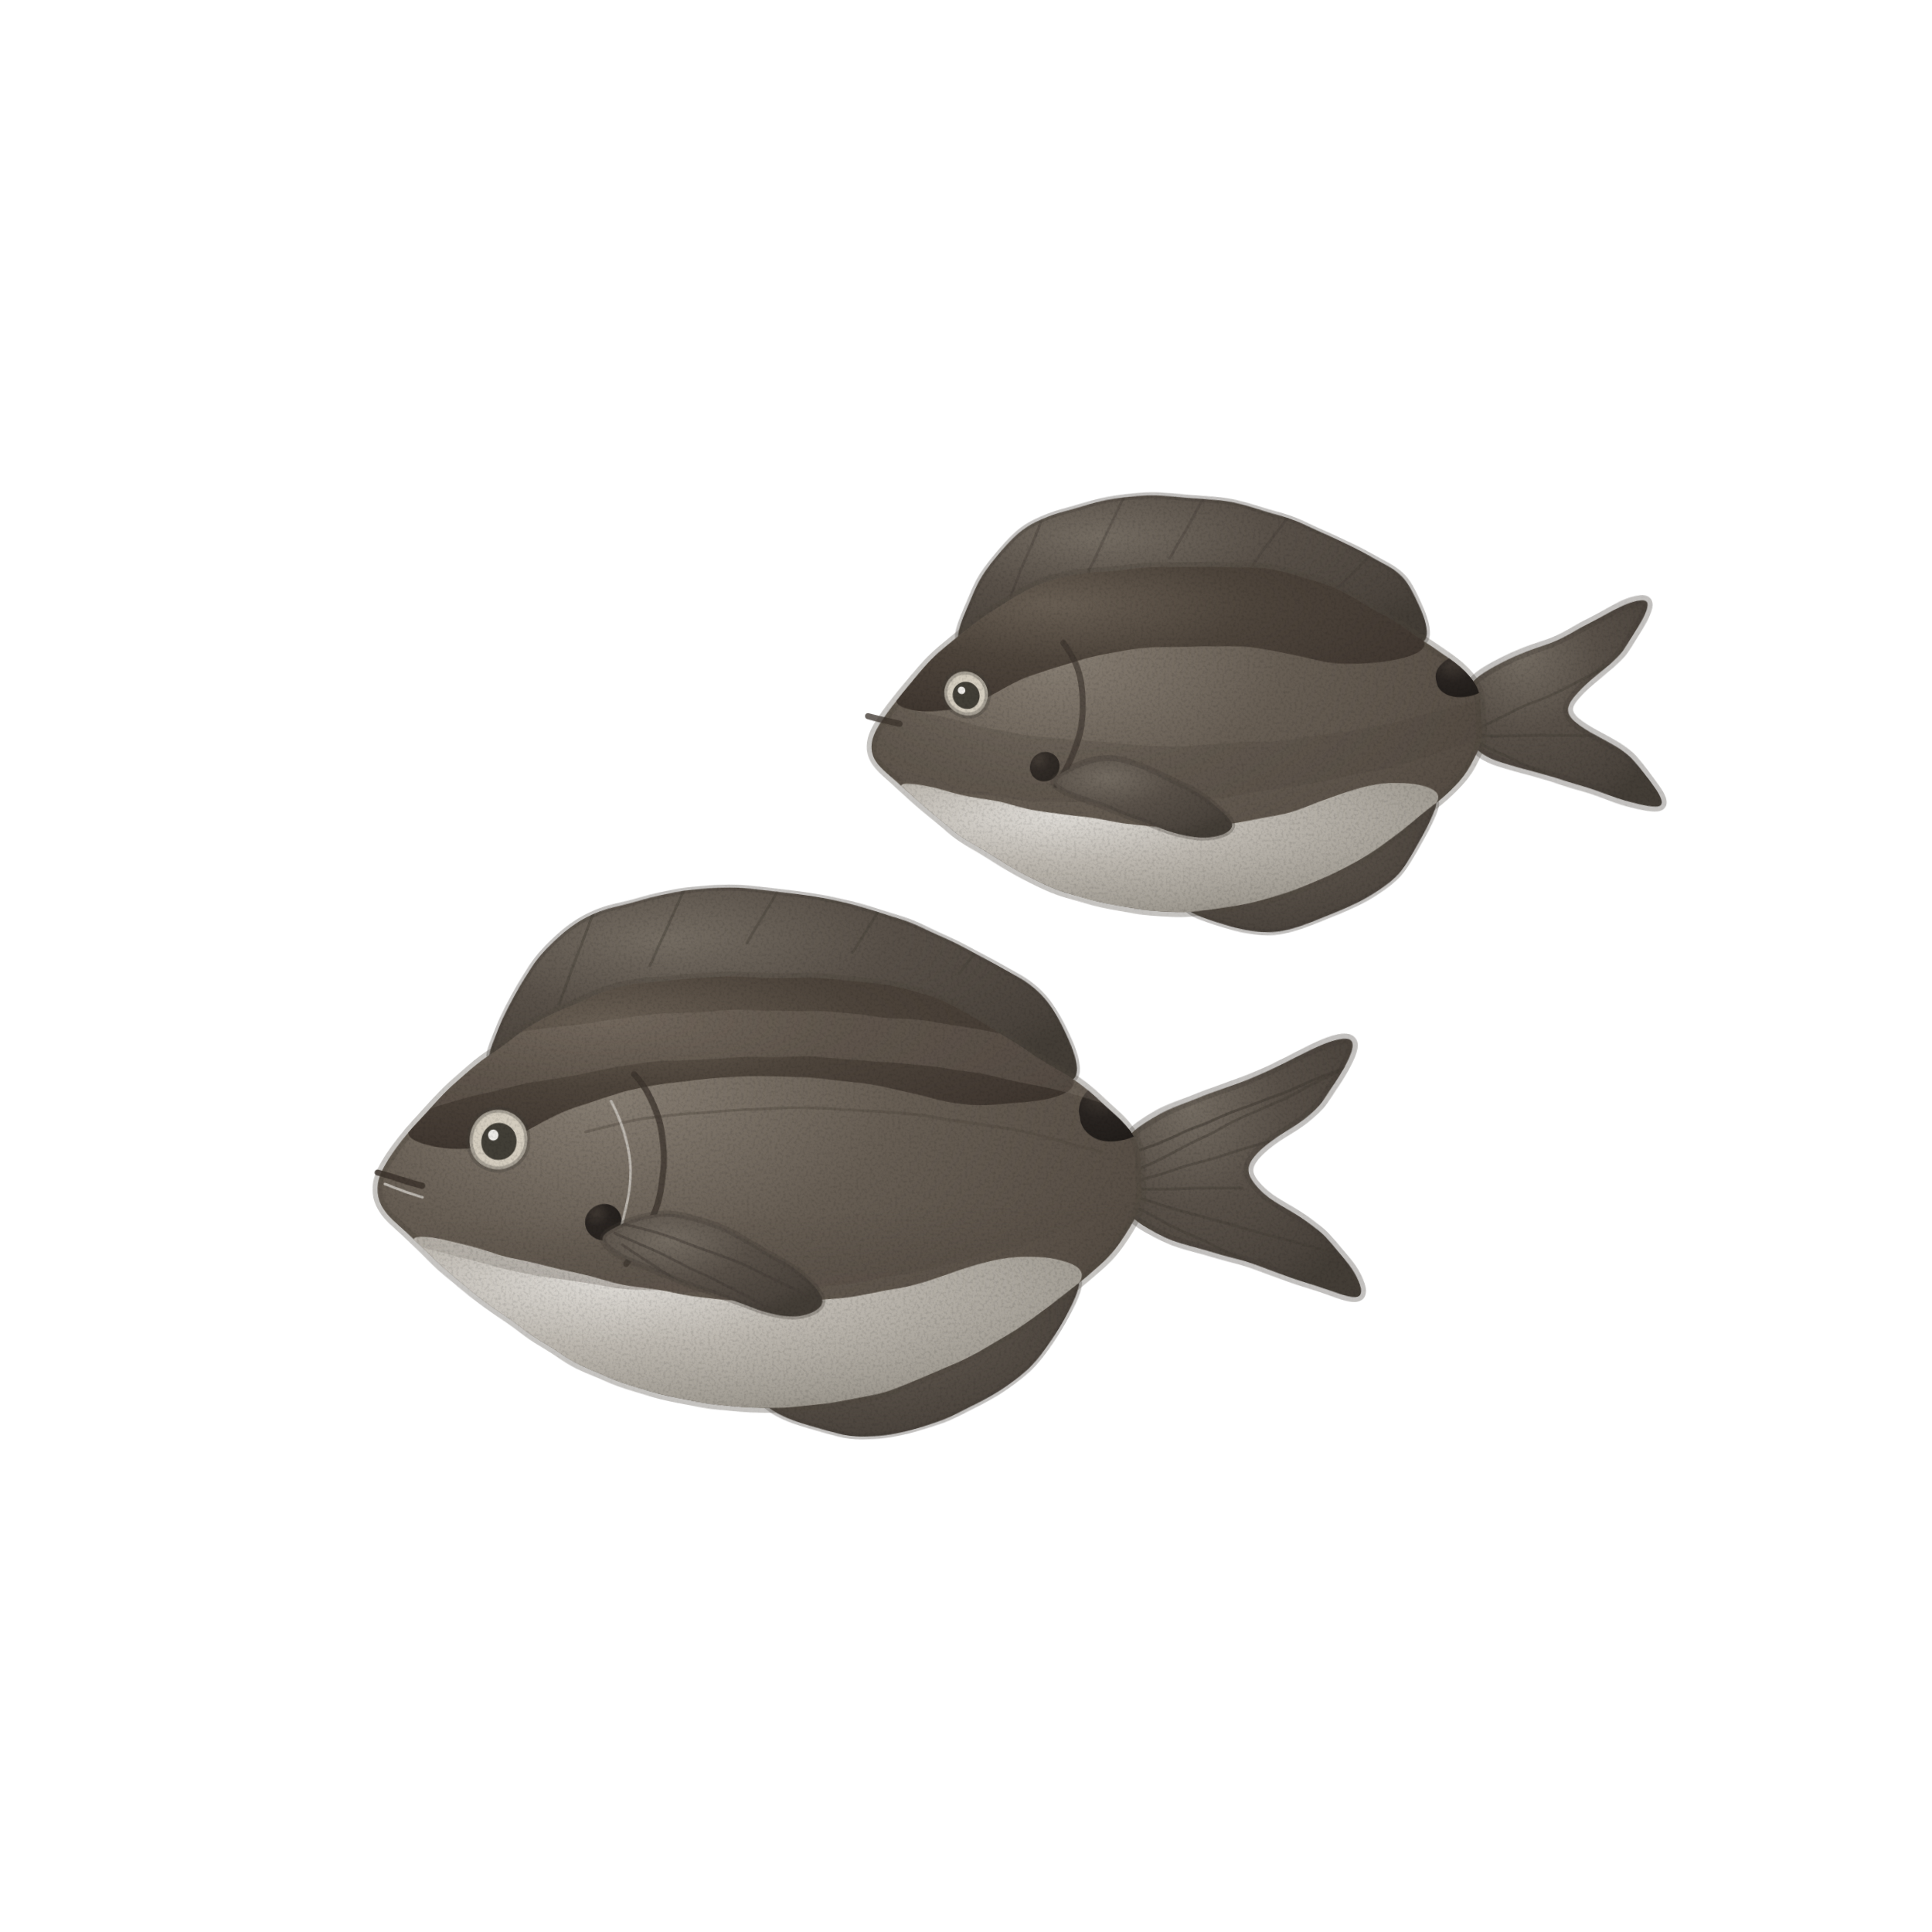
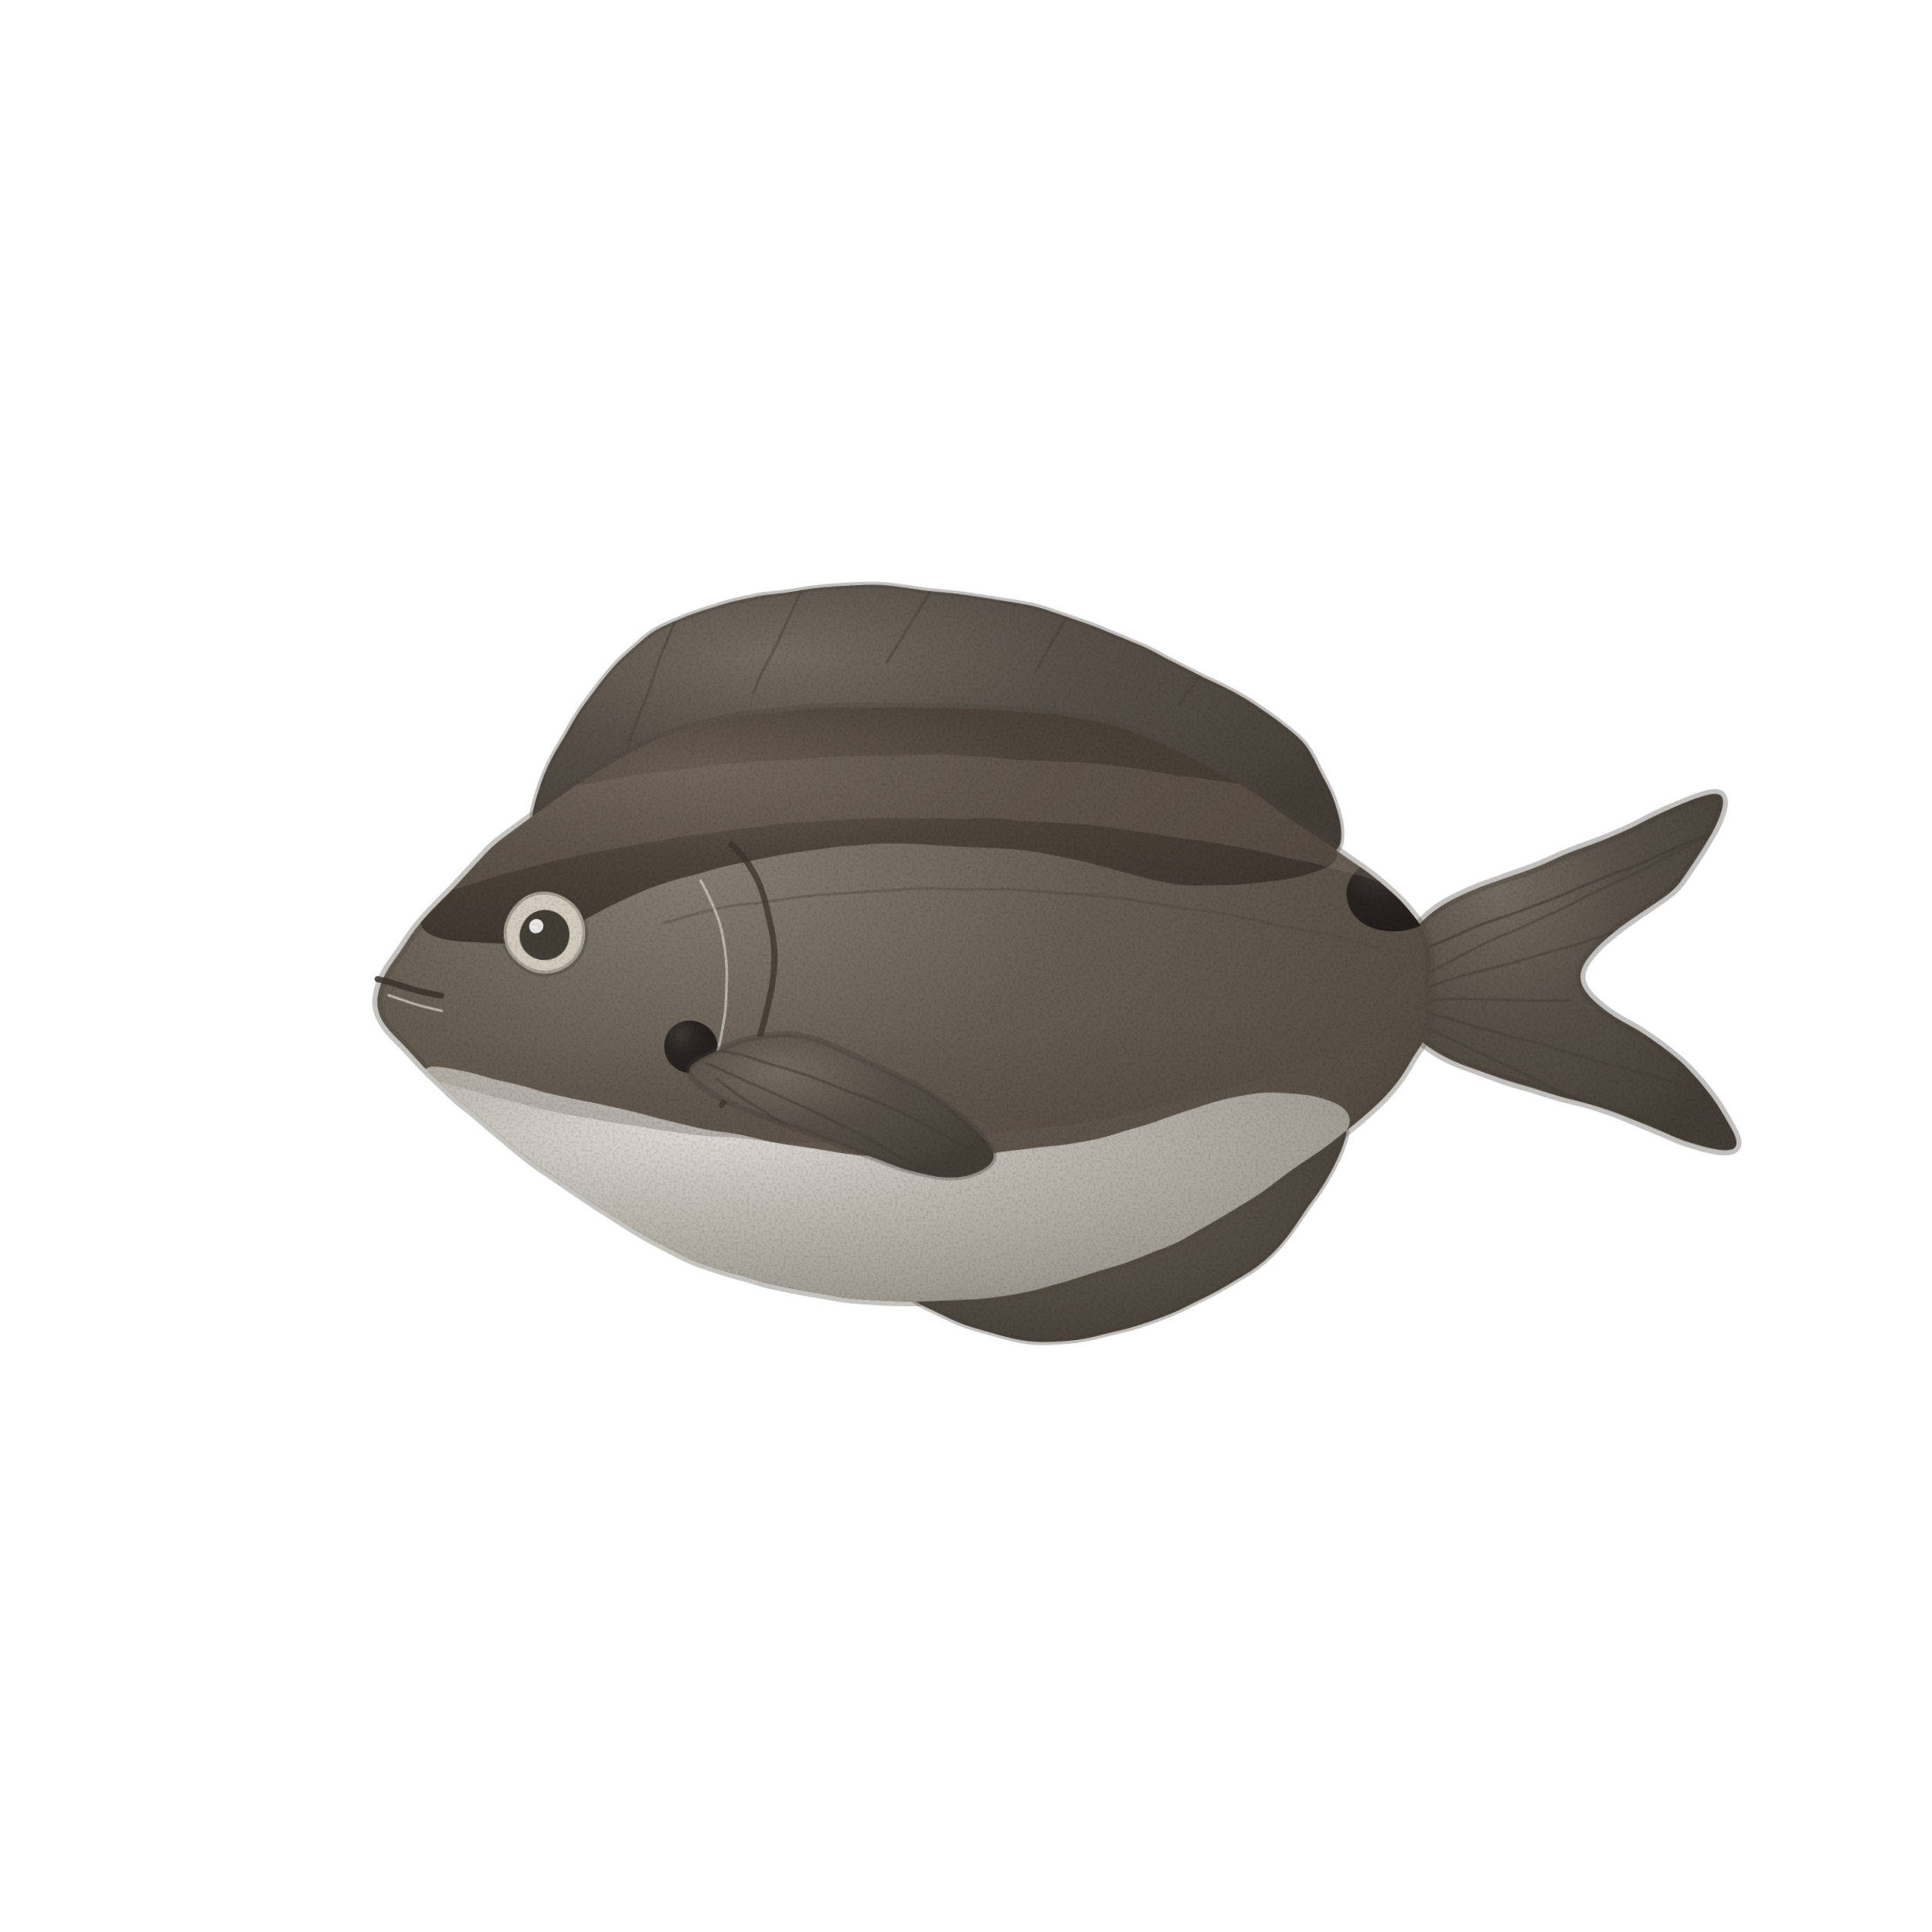
<svg xmlns="http://www.w3.org/2000/svg" viewBox="0 0 512 512" role="img" aria-label="자리돔 — 채색, 윤곽 없는 수채" data-asset="watercolor-pearl-spot-chromis-color" data-food="pearl-spot-chromis" data-style="watercolor" data-variant="color" stroke-linecap="round" stroke-linejoin="round">
  <defs>
    <radialGradient id="watercolor-pearl-spot-chromis-color-g-fin-soft" cx="0.3" cy="0.26" r="0.84">
      <stop offset="0" stop-color="#746c62" />
      <stop offset="0.45" stop-color="#585048" />
      <stop offset="0.86" stop-color="#4b443d" />
      <stop offset="1" stop-color="#433d36" />
    </radialGradient>
    <clipPath id="watercolor-pearl-spot-chromis-color-clip0">
-       <path d="M390.2 180.9 C394.3 175.8 408.1 171.5 415.8 167.9 C423.4 164.3 433.5 158.5 436 159.3 C438.5 160 433.9 167.7 430.5 172.5 C427.1 177.3 415.2 183.2 415.6 188 C415.9 192.8 428.5 197 432.5 201.2 C436.6 205.5 442.1 212.4 439.8 213.5 C437.5 214.6 426.6 210.3 418.5 207.8 C410.5 205.3 396.2 203 391.4 198.5 C386.7 194 386.1 186 390.2 180.9Z" />
+       <path d="M375.5 245.3 C382.8 236.7 407 230.1 420.3 224.4 C433.7 218.6 451.6 209.2 455.8 210.7 C459.9 212.2 451.7 225.1 445.5 233.1 C439.3 241.2 418.5 250.7 418.8 258.9 C419.1 267.2 440.5 275.2 447.2 282.8 C453.9 290.4 463.1 302.7 459 304.5 C454.9 306.2 436.5 298.1 422.7 293.3 C409 288.5 384.4 283.6 376.5 275.6 C368.7 267.6 368.2 253.8 375.5 245.3Z" />
    </clipPath>
    <clipPath id="watercolor-pearl-spot-chromis-color-clip1">
-       <path d="M253.8 168.8 C253.7 165.6 257.8 157 260.7 152.3 C263.6 147.5 267 143.3 271.1 140.3 C275.1 137.4 280.4 135.9 285.1 134.5 C289.8 133.1 294 132.3 299.4 131.9 C304.7 131.6 310.8 131.7 317 132.3 C323.2 132.9 330 133.8 336.5 135.8 C343.1 137.7 350.4 140.9 356.3 144 C362.3 147.1 368.8 149.8 372.3 154.1 C375.8 158.4 379.9 168 377.4 169.8 C374.8 171.6 364.5 166.7 357 164.8 C349.5 162.9 341.3 159.7 332.5 158.5 C323.7 157.2 313.3 156.6 304.3 157.3 C295.4 157.9 286.2 159.9 279 162.2 C271.8 164.6 265.4 170.4 261.2 171.5 C257 172.6 253.9 172 253.8 168.8Z" />
+       <path d="M141.1 216.2 C141.1 210.6 148.7 196.1 153.9 188.1 C159.2 180.1 165.4 173 172.6 168.1 C179.8 163.3 188.9 161.1 197.1 159 C205.3 156.8 212.6 155.7 221.8 155.3 C231 155 241.6 155.6 252.3 157 C262.9 158.5 274.5 160.4 285.7 164.2 C296.8 167.9 309.3 173.9 319.3 179.6 C329.4 185.2 340.4 190.3 346.2 197.9 C352 205.6 358.6 222.4 354.1 225.3 C349.6 228.2 332 219.2 319.2 215.5 C306.4 211.8 292.4 205.8 277.4 203.1 C262.3 200.4 244.3 198.7 228.9 199.3 C213.5 199.8 197.5 202.7 185 206.3 C172.4 210 161 219.6 153.7 221.2 C146.4 222.9 141.1 221.7 141.1 216.2Z" />
    </clipPath>
    <radialGradient id="watercolor-pearl-spot-chromis-color-g-skin-soft" cx="0.3" cy="0.26" r="0.84">
      <stop offset="0" stop-color="#877e73" />
      <stop offset="0.45" stop-color="#665d53" />
      <stop offset="0.86" stop-color="#574e45" />
      <stop offset="1" stop-color="#4d453d" />
    </radialGradient>
    <clipPath id="watercolor-pearl-spot-chromis-color-clip2">
-       <path d="M231 198.5 C231.3 202.2 234.5 204.2 238.9 208.3 C243.4 212.4 250.1 218.3 257.6 223.1 C265.2 227.9 274.2 234.2 284.3 237.2 C294.4 240.3 307.1 242.1 318.2 241.3 C329.4 240.5 340.9 237.3 351.3 232.6 C361.7 227.8 373.7 218.4 380.4 212.9 C387.1 207.3 389.5 203.2 391.5 199.3 C393.5 195.4 392.6 192.8 392.4 189.6 C392.2 186.4 392.6 183.4 390.1 180.1 C387.6 176.8 384.8 174.3 377.4 169.8 C370 165.2 356.6 156 345.7 152.8 C334.8 149.5 323.1 150.1 311.9 150.3 C300.7 150.6 288.1 151.2 278.5 154.2 C268.8 157.3 260.7 163.5 253.8 168.8 C247 174.1 241.2 181 237.4 186 C233.6 190.9 230.8 194.7 231 198.5Z" />
+       <path d="M100 265.9 C100.3 272.4 105.7 276.1 113.1 283.4 C120.5 290.8 131.7 301.2 144.4 309.9 C157.1 318.7 172.2 330.1 189.5 336 C206.7 341.8 228.5 345.7 247.8 345 C267.1 344.3 287.2 339.5 305.3 331.9 C323.5 324.4 344.8 308.9 356.7 299.8 C368.6 290.6 372.9 283.5 376.6 277 C380.3 270.4 379 265.8 378.8 260.3 C378.6 254.8 379.6 249.7 375.4 243.9 C371.3 238 366.6 233.6 354.1 225.3 C341.6 217 319.1 200.3 300.5 194 C281.9 187.8 261.6 188 242.3 187.8 C223 187.5 201.3 187.8 184.5 192.5 C167.6 197.3 153.2 207.4 141.1 216.2 C129 224.9 118.6 236.5 111.7 244.8 C104.9 253.1 99.8 259.5 100 265.9Z" />
    </clipPath>
    <radialGradient id="watercolor-pearl-spot-chromis-color-g-back-soft" cx="0.3" cy="0.26" r="0.84">
      <stop offset="0" stop-color="#685e53" />
      <stop offset="0.45" stop-color="#4d443b" />
      <stop offset="0.86" stop-color="#423932" />
      <stop offset="1" stop-color="#3b332c" />
    </radialGradient>
    <radialGradient id="watercolor-pearl-spot-chromis-color-g-belly-soft" cx="0.3" cy="0.26" r="0.84">
      <stop offset="0" stop-color="#dedbd6" />
      <stop offset="0.45" stop-color="#bbb6ae" />
      <stop offset="0.86" stop-color="#a19c93" />
      <stop offset="1" stop-color="#918c83" />
    </radialGradient>
    <radialGradient id="watercolor-pearl-spot-chromis-color-g-spot-soft" cx="0.3" cy="0.26" r="0.84">
      <stop offset="0" stop-color="#3f3832" />
      <stop offset="0.45" stop-color="#282320" />
      <stop offset="0.86" stop-color="#221e1b" />
      <stop offset="1" stop-color="#1f1b18" />
    </radialGradient>
-     <clipPath id="watercolor-pearl-spot-chromis-color-clip3">
-       <path d="M299.6 300.7 C304.8 294.5 322.4 289.7 332 285.5 C341.7 281.4 354.7 274.6 357.7 275.6 C360.8 276.7 354.7 286.1 350.3 291.9 C345.8 297.7 330.7 304.6 330.9 310.6 C331.1 316.6 346.7 322.4 351.5 327.9 C356.4 333.4 363.1 342.3 360.1 343.6 C357.1 344.9 343.8 339 333.8 335.5 C323.8 332 306 328.5 300.3 322.7 C294.6 316.9 294.3 306.9 299.6 300.7Z" />
-     </clipPath>
-     <clipPath id="watercolor-pearl-spot-chromis-color-clip4">
-       <path d="M129.7 279.6 C129.7 275.6 135.2 265.1 139 259.3 C142.8 253.5 147.3 248.3 152.5 244.8 C157.7 241.3 164.3 239.7 170.3 238.2 C176.2 236.6 181.6 235.8 188.2 235.5 C194.9 235.3 202.6 235.7 210.3 236.8 C218 237.8 226.4 239.2 234.5 241.9 C242.6 244.6 251.6 249 258.9 253.1 C266.2 257.2 274.2 260.9 278.3 266.4 C282.5 271.9 287.3 284.1 284 286.2 C280.8 288.3 268 281.8 258.8 279.1 C249.5 276.4 239.4 272.1 228.4 270.2 C217.5 268.2 204.5 267 193.3 267.4 C182.2 267.8 170.6 269.8 161.5 272.5 C152.4 275.1 144.1 282.1 138.9 283.3 C133.6 284.5 129.7 283.6 129.7 279.6Z" />
-     </clipPath>
-     <clipPath id="watercolor-pearl-spot-chromis-color-clip5">
-       <path d="M100 315.7 C100.1 320.3 104.1 323 109.4 328.3 C114.8 333.7 122.9 341.2 132.1 347.6 C141.3 353.9 152.3 362.2 164.8 366.4 C177.3 370.7 193 373.5 207 373 C221 372.5 235.6 369 248.7 363.5 C261.9 358 277.3 346.8 285.9 340.2 C294.5 333.6 297.7 328.4 300.4 323.7 C303 318.9 302.1 315.6 301.9 311.6 C301.8 307.6 302.5 303.9 299.5 299.7 C296.5 295.5 293.1 292.2 284 286.2 C275 280.2 258.7 268.1 245.2 263.6 C231.7 259 217.1 259.2 203 259 C189 258.9 173.4 259.1 161.1 262.5 C148.9 265.9 138.5 273.3 129.7 279.6 C120.9 285.9 113.4 294.4 108.4 300.4 C103.5 306.4 99.8 311 100 315.7Z" />
-     </clipPath>
-     <linearGradient id="watercolor-pearl-spot-chromis-color-fade11" x1="0.3" y1="0.2" x2="0.4" y2="0.9">
+     <linearGradient id="watercolor-pearl-spot-chromis-color-fade8" x1="0.3" y1="0.2" x2="0.4" y2="0.9">
      <stop offset="0" stop-color="#4d453d" stop-opacity="0" />
      <stop offset="0.35" stop-color="#4d453d" stop-opacity="0" />
      <stop offset="1" stop-color="#4d453d" stop-opacity="0.28" />
    </linearGradient>
-     <clipPath id="watercolor-pearl-spot-chromis-color-clip6">
-       <path d="M161.4 326.5 C164.1 324.8 172.8 320.8 180.2 321.9 C187.6 322.9 199.3 329.2 205.6 333 C211.9 336.8 217.6 341.9 218 344.6 C218.5 347.2 213.5 349.4 208.2 348.9 C202.8 348.4 193.4 344.4 185.9 341.7 C178.5 338.9 167.7 335 163.6 332.5 C159.5 329.9 158.6 328.3 161.4 326.5Z" />
+     <clipPath id="watercolor-pearl-spot-chromis-color-clip3">
+       <path d="M184.8 280.9 C188.6 278.5 200.6 273 210.8 274.5 C221 276 237.2 284.6 245.9 289.8 C254.6 295 262.4 302.1 263 305.8 C263.6 309.5 256.8 312.5 249.4 311.8 C242 311.1 228.9 305.6 218.7 301.8 C208.4 298 193.5 292.6 187.8 289.1 C182.2 285.6 181 283.3 184.8 280.9Z" />
    </clipPath>
    <filter id="watercolor-pearl-spot-chromis-color-fx" filterUnits="userSpaceOnUse" x="0" y="0" width="512" height="512" color-interpolation-filters="sRGB">
      <feTurbulence type="fractalNoise" baseFrequency="0.05" numOctaves="2" seed="7" result="w" />
      <feDisplacementMap in="SourceGraphic" in2="w" scale="1.4" xChannelSelector="R" yChannelSelector="G" result="d" />
      <feTurbulence type="fractalNoise" baseFrequency="1.35" numOctaves="2" seed="3" result="n" />
      <feColorMatrix in="n" type="matrix" values="0 0 0 0 0 0 0 0 0 0 0 0 0 0 0 0.24 0 0 0 -0.101" result="na" />
      <feComposite in="na" in2="d" operator="in" result="g" />
      <feMerge>
        <feMergeNode in="d" />
        <feMergeNode in="g" />
      </feMerge>
    </filter>
  </defs>
  <g filter="url(#watercolor-pearl-spot-chromis-color-fx)">
-     <g>
-       <g data-part="tail2">
-         <path d="M390.2 180.9 C394.3 175.8 408.1 171.5 415.8 167.9 C423.4 164.3 433.5 158.5 436 159.3 C438.5 160 433.9 167.7 430.5 172.5 C427.1 177.3 415.2 183.2 415.6 188 C415.9 192.8 428.5 197 432.5 201.2 C436.6 205.5 442.1 212.4 439.8 213.5 C437.5 214.6 426.6 210.3 418.5 207.8 C410.5 205.3 396.2 203 391.4 198.5 C386.7 194 386.1 186 390.2 180.9Z" fill="url(#watercolor-pearl-spot-chromis-color-g-fin-soft)" stroke="#433d36" stroke-width="2.6" stroke-opacity="0.32" />
-         <g clip-path="url(#watercolor-pearl-spot-chromis-color-clip0)">
-           <path d="M390 194 L436 172" fill="none" stroke="#433d36" stroke-width="0.7" opacity="0.45" />
-           <path d="M391 195 L434 195" fill="none" stroke="#433d36" stroke-width="0.7" opacity="0.45" />
-           <path d="M390 196 L436 218" fill="none" stroke="#433d36" stroke-width="0.7" opacity="0.45" />
-         </g>
-       </g>
-       <path d="M253.8 168.8 C253.7 165.6 257.8 157 260.7 152.3 C263.6 147.5 267 143.3 271.1 140.3 C275.1 137.4 280.4 135.9 285.1 134.5 C289.8 133.1 294 132.3 299.4 131.9 C304.7 131.6 310.8 131.7 317 132.3 C323.2 132.9 330 133.8 336.5 135.8 C343.1 137.7 350.4 140.9 356.3 144 C362.3 147.1 368.8 149.8 372.3 154.1 C375.8 158.4 379.9 168 377.4 169.8 C374.8 171.6 364.5 166.7 357 164.8 C349.5 162.9 341.3 159.7 332.5 158.5 C323.7 157.2 313.3 156.6 304.3 157.3 C295.4 157.9 286.2 159.9 279 162.2 C271.8 164.6 265.4 170.4 261.2 171.5 C257 172.6 253.9 172 253.8 168.8Z" fill="url(#watercolor-pearl-spot-chromis-color-g-fin-soft)" stroke="#433d36" stroke-width="1.6" stroke-opacity="0.32" />
-       <g clip-path="url(#watercolor-pearl-spot-chromis-color-clip1)">
-         <path d="M268 158 L276 138" fill="none" stroke="#433d36" stroke-width="0.7" opacity="0.4" />
-         <path d="M288 152 L298 132" fill="none" stroke="#433d36" stroke-width="0.7" opacity="0.4" />
-         <path d="M310 148 L320 130" fill="none" stroke="#433d36" stroke-width="0.7" opacity="0.4" />
-         <path d="M332 150 L342 136" fill="none" stroke="#433d36" stroke-width="0.7" opacity="0.4" />
-         <path d="M354 156 L364 146" fill="none" stroke="#433d36" stroke-width="0.7" opacity="0.4" />
-       </g>
-       <path d="M314.1 240 C314.7 242.6 326.7 246.2 333 246.7 C339.4 247.2 345.8 245.5 352 242.9 C358.3 240.4 365.7 236.2 370.5 231.2 C375.2 226.2 380.7 215 380.4 212.9 C380.1 210.8 374 216.3 368.8 218.5 C363.6 220.7 355.8 224.2 349.3 226.3 C342.7 228.3 335.4 228.6 329.5 230.9 C323.7 233.2 313.5 237.3 314.1 240Z" fill="url(#watercolor-pearl-spot-chromis-color-g-fin-soft)" stroke="#433d36" stroke-width="1.6" stroke-opacity="0.32" />
-       <path d="M231 198.5 C231.3 202.2 234.5 204.2 238.9 208.3 C243.4 212.4 250.1 218.3 257.6 223.1 C265.2 227.9 274.2 234.2 284.3 237.2 C294.4 240.3 307.1 242.1 318.2 241.3 C329.4 240.5 340.9 237.3 351.3 232.6 C361.7 227.8 373.7 218.4 380.4 212.9 C387.1 207.3 389.5 203.2 391.5 199.3 C393.5 195.4 392.6 192.8 392.4 189.6 C392.2 186.4 392.6 183.4 390.1 180.1 C387.6 176.8 384.8 174.3 377.4 169.8 C370 165.2 356.6 156 345.7 152.8 C334.8 149.5 323.1 150.1 311.9 150.3 C300.7 150.6 288.1 151.2 278.5 154.2 C268.8 157.3 260.7 163.5 253.8 168.8 C247 174.1 241.2 181 237.4 186 C233.6 190.9 230.8 194.7 231 198.5Z" fill="url(#watercolor-pearl-spot-chromis-color-g-skin-soft)" stroke="#4d453d" stroke-width="2.6" stroke-opacity="0.32" />
-       <g clip-path="url(#watercolor-pearl-spot-chromis-color-clip2)">
-         <path d="M237.4 186 C237.3 182.8 247 174.1 253.8 168.8 C260.7 163.5 268.8 157.3 278.5 154.2 C288.1 151.2 300.7 150.6 311.9 150.3 C323.1 150.1 334.8 149.5 345.7 152.8 C356.6 156 375.4 165.9 377.4 169.8 C379.4 173.7 365.8 175.7 357.8 176 C349.8 176.3 338.8 172.2 329.4 171.5 C320 170.9 310.6 170.7 301.4 171.9 C292.1 173.1 281.6 176 273.8 178.6 C265.9 181.3 260.4 186.8 254.4 188 C248.3 189.2 237.5 189.2 237.4 186Z" fill="url(#watercolor-pearl-spot-chromis-color-g-back-soft)" />
-         <path d="M238.9 208.3 C238.5 210.2 250.1 218.3 257.6 223.1 C265.2 227.9 274.2 234.2 284.3 237.2 C294.4 240.3 307.1 242.1 318.2 241.3 C329.4 240.5 340.9 237.3 351.3 232.6 C361.7 227.8 377.6 217.1 380.4 212.9 C383.2 208.7 374.6 206.9 368 207.3 C361.3 207.8 349.7 213.7 340.5 215.7 C331.3 217.7 322 219.1 312.7 219.2 C303.3 219.3 293.2 217.6 284.4 216.4 C275.6 215.1 267.6 213 260 211.7 C252.5 210.3 239.3 206.4 238.9 208.3Z" fill="url(#watercolor-pearl-spot-chromis-color-g-belly-soft)" />
-         <path d="M380.7 180.6 A7.5 5.5 -12 1 0 395.3 177.4 A7.5 5.5 -12 1 0 380.7 180.6Z" fill="url(#watercolor-pearl-spot-chromis-color-g-spot-soft)" />
-         <path d="M273.2 203 A3.8 3.8 0 1 0 280.8 203 A3.8 3.8 0 1 0 273.2 203Z" fill="url(#watercolor-pearl-spot-chromis-color-g-spot-soft)" />
-         <path d="M230 205 Q310 225 395 195 L395 185 Q310 210 230 185Z" fill="#4d453d" opacity="0.25" />
-       </g>
-       <path d="M282 170 C290 180 288 196 280 208" fill="none" stroke="#3b332c" stroke-width="1.6" opacity="0.65" />
-       <path d="M280.4 205.4 C282.6 203.9 289.5 200.5 295.4 201.2 C301.3 201.8 310.9 206.5 316 209.4 C321.1 212.2 325.8 216.2 326.3 218.3 C326.7 220.4 322.8 222.3 318.5 222 C314.2 221.8 306.5 218.9 300.5 216.9 C294.5 214.9 285.7 212 282.4 210.1 C279 208.2 278.3 206.9 280.4 205.4Z" fill="url(#watercolor-pearl-spot-chromis-color-g-fin-soft)" stroke="#433d36" stroke-width="1.6" stroke-opacity="0.32" />
-       <path d="M250.2 184 A5.8 5.8 0 1 0 261.8 184 A5.8 5.8 0 1 0 250.2 184Z" fill="#d3ccbe" stroke="#413e36" stroke-width="1.6" stroke-opacity="0.32" />
-       <path d="M252.4 184.5 A3.6 3.6 0 1 0 259.6 184.5 A3.6 3.6 0 1 0 252.4 184.5Z" fill="#413e36" />
-       <path d="M253.8 183.2 A1 1 0 1 0 255.8 183.2 A1 1 0 1 0 253.8 183.2Z" fill="#fffdf9" opacity="0.9" />
-       <path d="M230 190 L238 192" fill="none" stroke="#3b332c" stroke-width="1.6" opacity="0.75" />
-     </g>
    <g data-part="tail">
-       <path d="M299.6 300.7 C304.8 294.5 322.4 289.7 332 285.5 C341.7 281.4 354.7 274.6 357.7 275.6 C360.8 276.7 354.7 286.1 350.3 291.9 C345.8 297.7 330.7 304.6 330.9 310.6 C331.1 316.6 346.7 322.4 351.5 327.9 C356.4 333.4 363.1 342.3 360.1 343.6 C357.1 344.9 343.8 339 333.8 335.5 C323.8 332 306 328.5 300.3 322.7 C294.6 316.9 294.3 306.9 299.6 300.7Z" fill="url(#watercolor-pearl-spot-chromis-color-g-fin-soft)" stroke="#433d36" stroke-width="2.6" stroke-opacity="0.32" />
-       <g clip-path="url(#watercolor-pearl-spot-chromis-color-clip3)">
-         <path d="M299 311 L355 284" fill="none" stroke="#433d36" stroke-width="0.7" opacity="0.5" />
-         <path d="M300 313 L353 298" fill="none" stroke="#433d36" stroke-width="0.7" opacity="0.5" />
-         <path d="M301 315 L329 315" fill="none" stroke="#433d36" stroke-width="0.7" opacity="0.5" />
-         <path d="M300 317 L353 332" fill="none" stroke="#433d36" stroke-width="0.7" opacity="0.5" />
-         <path d="M299 319 L355 346" fill="none" stroke="#433d36" stroke-width="0.7" opacity="0.5" />
-         <path d="M299 306 L359 282" fill="none" stroke="#433d36" stroke-width="0.7" opacity="0.65" />
-         <path d="M299 324 L359 348" fill="none" stroke="#433d36" stroke-width="0.7" opacity="0.65" />
+       <path d="M375.5 245.3 C382.8 236.7 407 230.1 420.3 224.4 C433.7 218.6 451.6 209.2 455.8 210.7 C459.9 212.2 451.7 225.1 445.5 233.1 C439.3 241.2 418.5 250.7 418.8 258.9 C419.1 267.2 440.5 275.2 447.2 282.8 C453.9 290.4 463.1 302.7 459 304.5 C454.9 306.2 436.5 298.1 422.7 293.3 C409 288.5 384.4 283.6 376.5 275.6 C368.7 267.6 368.2 253.8 375.5 245.3Z" fill="url(#watercolor-pearl-spot-chromis-color-g-fin-soft)" stroke="#433d36" stroke-width="2.6" stroke-opacity="0.32" />
+       <g clip-path="url(#watercolor-pearl-spot-chromis-color-clip0)">
+         <path d="M374.7 259.5 L452 222.2" fill="none" stroke="#433d36" stroke-width="0.7" opacity="0.5" />
+         <path d="M376.1 262.2 L449.2 241.5" fill="none" stroke="#433d36" stroke-width="0.7" opacity="0.5" />
+         <path d="M377.5 265 L416.1 265" fill="none" stroke="#433d36" stroke-width="0.7" opacity="0.5" />
+         <path d="M376.1 267.8 L449.2 288.5" fill="none" stroke="#433d36" stroke-width="0.7" opacity="0.5" />
+         <path d="M374.7 270.5 L452 307.8" fill="none" stroke="#433d36" stroke-width="0.7" opacity="0.5" />
+         <path d="M374.7 252.6 L457.5 219.5" fill="none" stroke="#433d36" stroke-width="0.7" opacity="0.65" />
+         <path d="M374.7 277.4 L457.5 310.5" fill="none" stroke="#433d36" stroke-width="0.7" opacity="0.65" />
      </g>
    </g>
    <g data-part="fixed-fins">
-       <path d="M129.7 279.6 C129.7 275.6 135.2 265.1 139 259.3 C142.8 253.5 147.3 248.3 152.5 244.8 C157.7 241.3 164.3 239.7 170.3 238.2 C176.2 236.6 181.6 235.8 188.2 235.5 C194.9 235.3 202.6 235.7 210.3 236.8 C218 237.8 226.4 239.2 234.5 241.9 C242.6 244.6 251.6 249 258.9 253.1 C266.2 257.2 274.2 260.9 278.3 266.4 C282.5 271.9 287.3 284.1 284 286.2 C280.8 288.3 268 281.8 258.8 279.1 C249.5 276.4 239.4 272.1 228.4 270.2 C217.5 268.2 204.5 267 193.3 267.4 C182.2 267.8 170.6 269.8 161.5 272.5 C152.4 275.1 144.1 282.1 138.9 283.3 C133.6 284.5 129.7 283.6 129.7 279.6Z" fill="url(#watercolor-pearl-spot-chromis-color-g-fin-soft)" stroke="#433d36" stroke-width="1.6" stroke-opacity="0.32" />
-       <g clip-path="url(#watercolor-pearl-spot-chromis-color-clip4)">
-         <path d="M148 266 L158 240" fill="none" stroke="#433d36" stroke-width="0.7" opacity="0.45" />
-         <path d="M172 256 L184 230" fill="none" stroke="#433d36" stroke-width="0.7" opacity="0.45" />
-         <path d="M198 250 L212 226" fill="none" stroke="#433d36" stroke-width="0.7" opacity="0.45" />
-         <path d="M226 252 L238 232" fill="none" stroke="#433d36" stroke-width="0.7" opacity="0.45" />
-         <path d="M254 258 L266 242" fill="none" stroke="#433d36" stroke-width="0.7" opacity="0.45" />
-         <path d="M278 268 L286 258" fill="none" stroke="#433d36" stroke-width="0.7" opacity="0.45" />
+       <path d="M141.1 216.2 C141.1 210.6 148.7 196.1 153.9 188.1 C159.2 180.1 165.4 173 172.6 168.1 C179.8 163.3 188.9 161.1 197.1 159 C205.3 156.8 212.6 155.7 221.8 155.3 C231 155 241.6 155.6 252.3 157 C262.9 158.5 274.5 160.4 285.7 164.2 C296.8 167.9 309.3 173.9 319.3 179.6 C329.4 185.2 340.4 190.3 346.2 197.9 C352 205.6 358.6 222.4 354.1 225.3 C349.6 228.2 332 219.2 319.2 215.5 C306.4 211.8 292.4 205.8 277.4 203.1 C262.3 200.4 244.3 198.7 228.9 199.3 C213.5 199.8 197.5 202.7 185 206.3 C172.4 210 161 219.6 153.7 221.2 C146.4 222.9 141.1 221.7 141.1 216.2Z" fill="url(#watercolor-pearl-spot-chromis-color-g-fin-soft)" stroke="#433d36" stroke-width="1.6" stroke-opacity="0.32" />
+       <g clip-path="url(#watercolor-pearl-spot-chromis-color-clip1)">
+         <path d="M166.3 197.4 L180.1 161.5" fill="none" stroke="#433d36" stroke-width="0.7" opacity="0.45" />
+         <path d="M199.5 183.6 L216 147.7" fill="none" stroke="#433d36" stroke-width="0.7" opacity="0.45" />
+         <path d="M235.3 175.3 L254.7 142.2" fill="none" stroke="#433d36" stroke-width="0.7" opacity="0.45" />
+         <path d="M274 178.1 L290.5 150.5" fill="none" stroke="#433d36" stroke-width="0.7" opacity="0.45" />
+         <path d="M312.6 186.3 L329.2 164.3" fill="none" stroke="#433d36" stroke-width="0.7" opacity="0.45" />
+         <path d="M345.7 200.1 L356.8 186.3" fill="none" stroke="#433d36" stroke-width="0.7" opacity="0.45" />
      </g>
-       <path d="M202 371.1 C202.6 374.5 217.4 379.4 225.3 380.3 C233.2 381.2 241.3 379.4 249.2 376.5 C257.1 373.6 266.6 368.7 272.7 362.7 C278.8 356.6 286.2 342.9 285.9 340.2 C285.7 337.5 277.7 344.1 271.1 346.7 C264.6 349.3 254.7 353.3 246.4 355.6 C238.2 357.9 229 357.9 221.6 360.4 C214.2 363 201.3 367.8 202 371.1Z" fill="url(#watercolor-pearl-spot-chromis-color-g-fin-soft)" stroke="#433d36" stroke-width="1.6" stroke-opacity="0.32" />
+       <path d="M240.8 342.5 C241.7 347 262.1 353.9 273 355.2 C283.9 356.4 295.1 353.9 306 349.9 C316.9 345.8 330 339.1 338.4 330.8 C346.9 322.4 357 303.4 356.7 299.8 C356.3 296.1 345.4 305.2 336.3 308.8 C327.2 312.3 313.6 317.8 302.2 321 C290.8 324.2 278.1 324.1 267.9 327.7 C257.7 331.3 240 337.9 240.8 342.5Z" fill="url(#watercolor-pearl-spot-chromis-color-g-fin-soft)" stroke="#433d36" stroke-width="1.6" stroke-opacity="0.32" />
    </g>
    <g data-part="body">
-       <path d="M100 315.7 C100.1 320.3 104.1 323 109.4 328.3 C114.8 333.7 122.9 341.2 132.1 347.6 C141.3 353.9 152.3 362.2 164.8 366.4 C177.3 370.7 193 373.5 207 373 C221 372.5 235.6 369 248.7 363.5 C261.9 358 277.3 346.8 285.9 340.2 C294.5 333.6 297.7 328.4 300.4 323.7 C303 318.9 302.1 315.6 301.9 311.6 C301.8 307.6 302.5 303.9 299.5 299.7 C296.5 295.5 293.1 292.2 284 286.2 C275 280.2 258.7 268.1 245.2 263.6 C231.7 259 217.1 259.2 203 259 C189 258.9 173.4 259.1 161.1 262.5 C148.9 265.9 138.5 273.3 129.7 279.6 C120.9 285.9 113.4 294.4 108.4 300.4 C103.5 306.4 99.8 311 100 315.7Z" fill="url(#watercolor-pearl-spot-chromis-color-g-skin-soft)" stroke="#4d453d" stroke-width="2.6" stroke-opacity="0.32" />
-       <g clip-path="url(#watercolor-pearl-spot-chromis-color-clip5)">
-         <path d="M108.4 300.4 C108.5 296.4 120.9 285.9 129.7 279.6 C138.5 273.3 148.9 265.9 161.1 262.5 C173.4 259.1 189 258.9 203 259 C217.1 259.2 231.7 259 245.2 263.6 C258.7 268.1 281.7 281.3 284 286.2 C286.4 291.1 269.3 293.1 259.3 293.1 C249.3 293.1 235.7 287.6 224 286.3 C212.3 285.1 200.6 284.5 189 285.5 C177.3 286.6 164.1 289.7 154.2 292.8 C144.3 295.8 137.2 302.4 129.6 303.6 C121.9 304.9 108.4 304.4 108.4 300.4Z" fill="url(#watercolor-pearl-spot-chromis-color-g-back-soft)" />
-         <path d="M109.4 328.3 C108.8 330.7 122.9 341.2 132.1 347.6 C141.3 353.9 152.3 362.2 164.8 366.4 C177.3 370.7 193 373.5 207 373 C221 372.5 235.6 369 248.7 363.5 C261.9 358 282.3 345.3 285.9 340.2 C289.6 335.1 279 332.4 270.7 332.7 C262.3 333 247.6 339.9 236 341.9 C224.4 344 212.7 345.4 201.1 345.2 C189.4 344.9 176.8 342.3 165.9 340.4 C155 338.4 145 335.4 135.6 333.4 C126.2 331.4 110 326 109.4 328.3Z" fill="url(#watercolor-pearl-spot-chromis-color-g-belly-soft)" />
-         <path d="M286.2 295.7 A10 7.5 -10 1 0 305.8 292.3 A10 7.5 -10 1 0 286.2 295.7Z" fill="url(#watercolor-pearl-spot-chromis-color-g-spot-soft)" />
-         <path d="M155 324 A5 5 0 1 0 165 324 A5 5 0 1 0 155 324Z" fill="url(#watercolor-pearl-spot-chromis-color-g-spot-soft)" />
-         <path d="M110 330 Q205 360 302 318 L302 306 Q205 340 110 305Z" fill="url(#watercolor-pearl-spot-chromis-color-fade11)" />
-         <path d="M110 295 Q205 265 302 295 L302 282 Q205 255 110 280Z" fill="#877e73" opacity="0.28" />
-         <path d="M155 300 Q215 285 292 305" fill="none" stroke="#4d453d" stroke-width="0.7" opacity="0.4" />
+       <path d="M100 265.9 C100.3 272.4 105.7 276.1 113.1 283.4 C120.5 290.8 131.7 301.2 144.4 309.9 C157.1 318.7 172.2 330.1 189.5 336 C206.7 341.8 228.5 345.7 247.8 345 C267.1 344.3 287.2 339.5 305.3 331.9 C323.5 324.4 344.8 308.9 356.7 299.8 C368.6 290.6 372.9 283.5 376.6 277 C380.3 270.4 379 265.8 378.8 260.3 C378.6 254.8 379.6 249.7 375.4 243.9 C371.3 238 366.6 233.6 354.1 225.3 C341.6 217 319.1 200.3 300.5 194 C281.9 187.8 261.6 188 242.3 187.8 C223 187.5 201.3 187.8 184.5 192.5 C167.6 197.3 153.2 207.4 141.1 216.2 C129 224.9 118.6 236.5 111.7 244.8 C104.9 253.1 99.8 259.5 100 265.9Z" fill="url(#watercolor-pearl-spot-chromis-color-g-skin-soft)" stroke="#4d453d" stroke-width="2.6" stroke-opacity="0.32" />
+       <g clip-path="url(#watercolor-pearl-spot-chromis-color-clip2)">
+         <path d="M111.7 244.8 C111.8 239.3 129 224.9 141.1 216.2 C153.2 207.4 167.6 197.3 184.5 192.5 C201.3 187.8 223 187.5 242.3 187.8 C261.6 188 281.9 187.8 300.5 194 C319.1 200.3 350.9 218.5 354.1 225.3 C357.3 232.1 333.7 234.7 319.9 234.8 C306.1 234.8 287.4 227.2 271.2 225.4 C255.1 223.7 238.9 222.9 222.9 224.3 C206.8 225.8 188.5 230.1 174.9 234.3 C161.2 238.5 151.4 247.6 140.9 249.3 C130.4 251.1 111.7 250.3 111.7 244.8Z" fill="url(#watercolor-pearl-spot-chromis-color-g-back-soft)" />
+         <path d="M113.1 283.4 C112.3 286.7 131.7 301.2 144.4 309.9 C157.1 318.7 172.2 330.1 189.5 336 C206.7 341.8 228.5 345.7 247.8 345 C267.1 344.3 287.2 339.5 305.3 331.9 C323.5 324.4 351.6 306.8 356.7 299.8 C361.7 292.7 347.1 289.1 335.6 289.5 C324.1 289.9 303.7 299.3 287.7 302.2 C271.7 305 255.7 307 239.5 306.6 C223.4 306.3 206 302.7 191 300 C175.9 297.3 162.2 293.2 149.2 290.4 C136.2 287.7 113.9 280.2 113.1 283.4Z" fill="url(#watercolor-pearl-spot-chromis-color-g-belly-soft)" />
+         <path d="M356.9 238.5 A13.8 10.4 -10 1 0 384.1 233.7 A13.8 10.4 -10 1 0 356.9 238.5Z" fill="url(#watercolor-pearl-spot-chromis-color-g-spot-soft)" />
+         <path d="M176 277.4 A6.9 6.9 0 1 0 189.8 277.4 A6.9 6.9 0 1 0 176 277.4Z" fill="url(#watercolor-pearl-spot-chromis-color-g-spot-soft)" />
+         <path d="M113.9 285.7 Q245 327.1 378.9 269.1 L378.9 252.6 Q245 299.5 113.9 251.2Z" fill="url(#watercolor-pearl-spot-chromis-color-fade8)" />
+         <path d="M113.9 237.4 Q245 196 378.9 237.4 L378.9 219.5 Q245 182.2 113.9 216.7Z" fill="#877e73" opacity="0.28" />
+         <path d="M176 244.3 Q258.8 223.6 365.1 251.2" fill="none" stroke="#4d453d" stroke-width="0.7" opacity="0.4" />
      </g>
    </g>
-     <path d="M168 285 C180 298 178 320 166 335" fill="none" stroke="#3b332c" stroke-width="1.6" opacity="0.75" />
-     <path d="M162 292 Q171 308 164 328" fill="none" stroke="#dedbd6" stroke-width="0.7" opacity="0.65" />
-     <path d="M100 311 L112 314" fill="none" stroke="#3b332c" stroke-width="1.6" opacity="0.85" />
-     <path d="M102 314 L112 317" fill="none" stroke="#dedbd6" stroke-width="0.7" opacity="0.7" />
-     <path d="M124.2 302 A7.8 7.8 0 1 0 139.8 302 A7.8 7.8 0 1 0 124.2 302Z" fill="#d3ccbe" stroke="#413e36" stroke-width="1.6" stroke-opacity="0.32" />
-     <path d="M127.2 302.5 A4.8 4.8 0 1 0 136.8 302.5 A4.8 4.8 0 1 0 127.2 302.5Z" fill="#413e36" />
-     <path d="M129 300.8 A1.4 1.4 0 1 0 131.8 300.8 A1.4 1.4 0 1 0 129 300.8Z" fill="#fffdf9" opacity="0.9" />
+     <path d="M193.9 223.6 C210.5 241.5 207.7 271.9 191.2 292.6" fill="none" stroke="#3b332c" stroke-width="1.6" opacity="0.75" />
+     <path d="M185.7 233.3 Q198.1 255.3 188.4 282.9" fill="none" stroke="#dedbd6" stroke-width="0.7" opacity="0.65" />
+     <path d="M100.1 259.5 L116.7 263.6" fill="none" stroke="#3b332c" stroke-width="1.6" opacity="0.85" />
+     <path d="M102.9 263.6 L116.7 267.8" fill="none" stroke="#dedbd6" stroke-width="0.7" opacity="0.7" />
+     <path d="M133.5 247.1 A10.8 10.8 0 1 0 155.1 247.1 A10.8 10.8 0 1 0 133.5 247.1Z" fill="#d3ccbe" stroke="#413e36" stroke-width="1.6" stroke-opacity="0.32" />
+     <path d="M137.7 247.8 A6.6 6.6 0 1 0 150.9 247.8 A6.6 6.6 0 1 0 137.7 247.8Z" fill="#413e36" />
+     <path d="M140.2 245.4 A1.9 1.9 0 1 0 144 245.4 A1.9 1.9 0 1 0 140.2 245.4Z" fill="#fffdf9" opacity="0.9" />
    <g data-part="pec">
-       <path d="M161.4 326.5 C164.1 324.8 172.8 320.8 180.2 321.9 C187.6 322.9 199.3 329.2 205.6 333 C211.9 336.8 217.6 341.9 218 344.6 C218.5 347.2 213.5 349.4 208.2 348.9 C202.8 348.4 193.4 344.4 185.9 341.7 C178.5 338.9 167.7 335 163.6 332.5 C159.5 329.9 158.6 328.3 161.4 326.5Z" fill="url(#watercolor-pearl-spot-chromis-color-g-fin-soft)" stroke="#433d36" stroke-width="1.6" stroke-opacity="0.32" />
-       <g clip-path="url(#watercolor-pearl-spot-chromis-color-clip6)">
-         <path d="M162 324 Q185 328 215 344" fill="none" stroke="#433d36" stroke-width="0.7" opacity="0.55" />
-         <path d="M163 327 Q185 336 213 352" fill="none" stroke="#433d36" stroke-width="0.7" opacity="0.55" />
-         <path d="M165 330 Q182 342 205 354" fill="none" stroke="#433d36" stroke-width="0.7" opacity="0.55" />
+       <path d="M184.8 280.9 C188.6 278.5 200.6 273 210.8 274.5 C221 276 237.2 284.6 245.9 289.8 C254.6 295 262.4 302.1 263 305.8 C263.6 309.5 256.8 312.5 249.4 311.8 C242 311.1 228.9 305.6 218.7 301.8 C208.4 298 193.5 292.6 187.8 289.1 C182.2 285.6 181 283.3 184.8 280.9Z" fill="url(#watercolor-pearl-spot-chromis-color-g-fin-soft)" stroke="#433d36" stroke-width="1.6" stroke-opacity="0.32" />
+       <g clip-path="url(#watercolor-pearl-spot-chromis-color-clip3)">
+         <path d="M185.7 277.4 Q217.4 282.9 258.8 305" fill="none" stroke="#433d36" stroke-width="0.7" opacity="0.55" />
+         <path d="M187 281.6 Q217.4 294 256 316.1" fill="none" stroke="#433d36" stroke-width="0.7" opacity="0.55" />
+         <path d="M189.8 285.7 Q213.3 302.3 245 318.8" fill="none" stroke="#433d36" stroke-width="0.7" opacity="0.55" />
      </g>
    </g>
  </g>
</svg>
